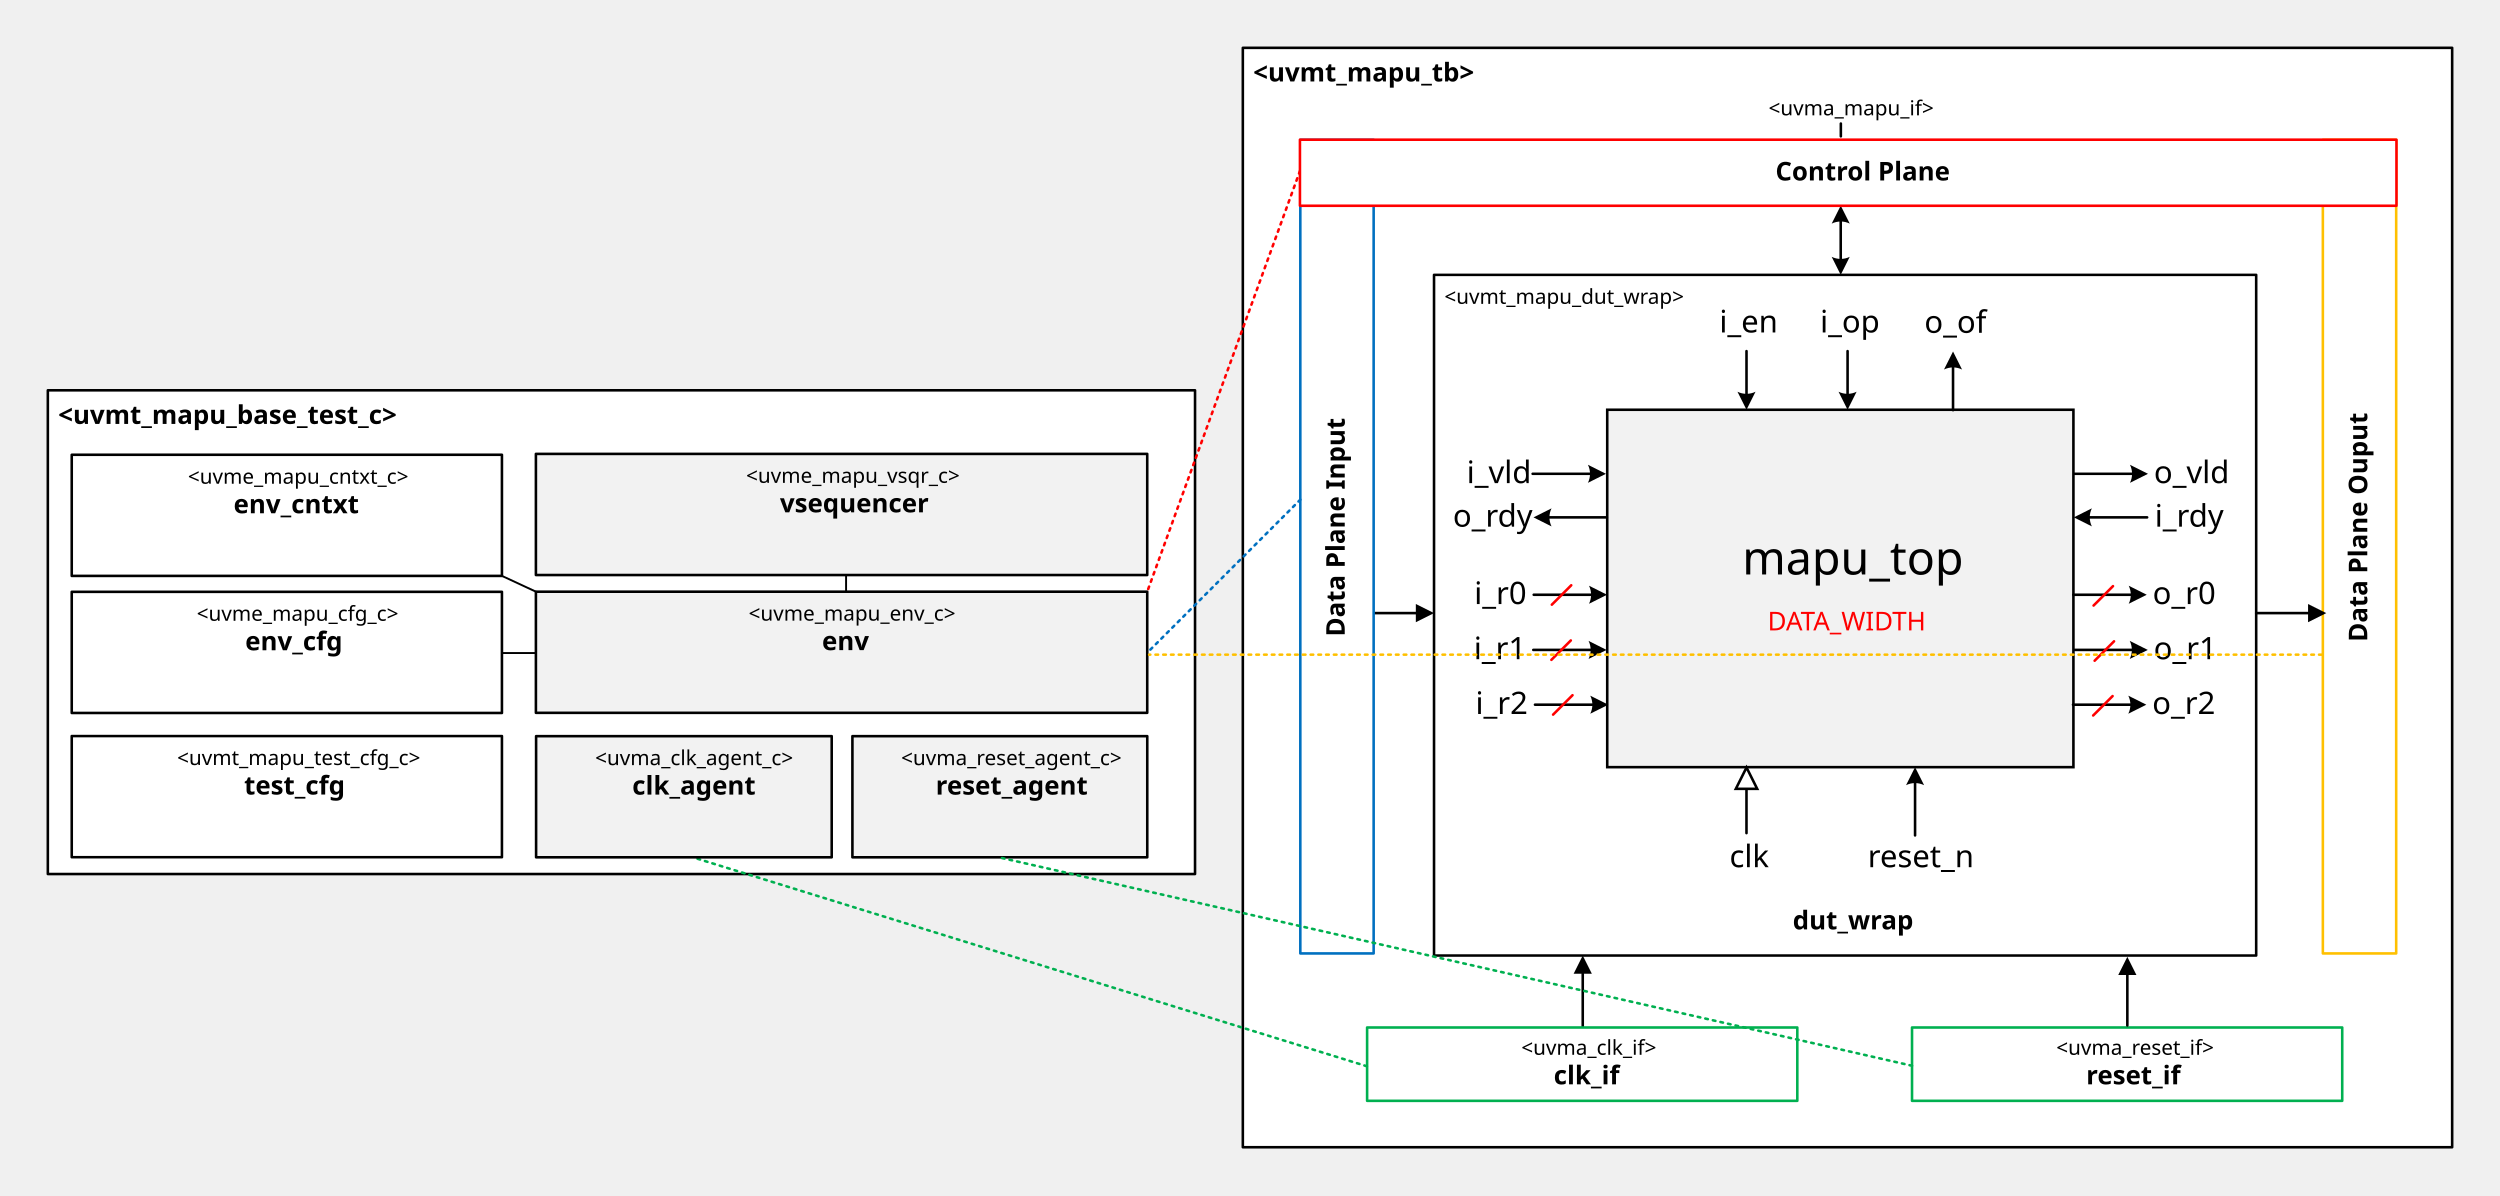
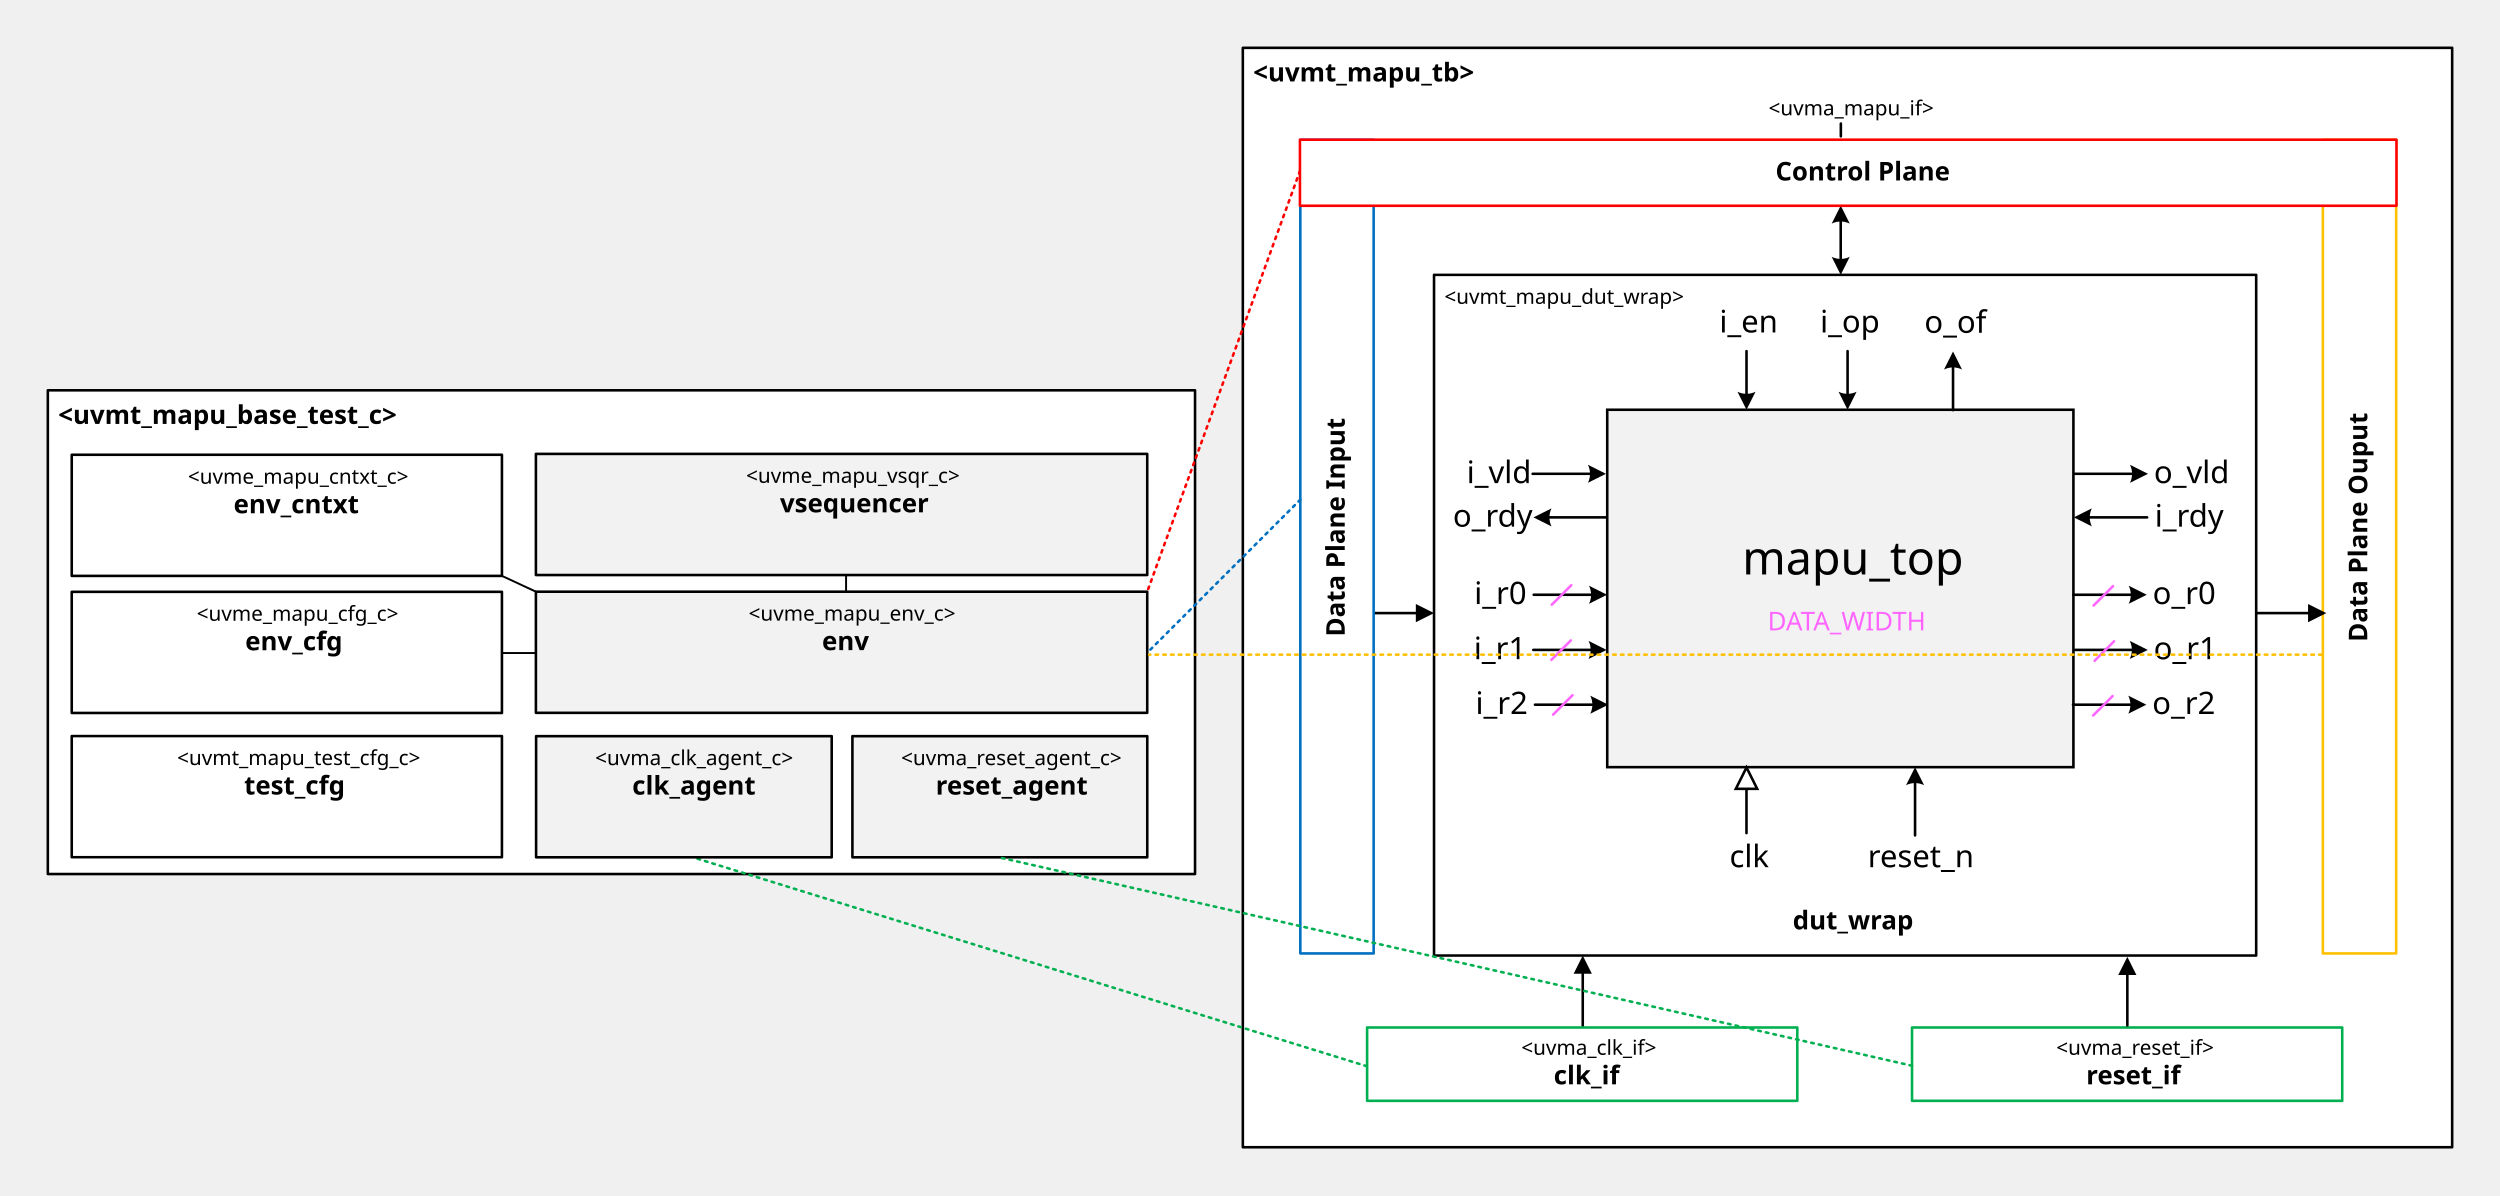
<svg xmlns="http://www.w3.org/2000/svg" xmlns:xlink="http://www.w3.org/1999/xlink" width="13.428in" height="6.419in" viewBox="0 0 966.839 462.175" xml:space="preserve" color-interpolation-filters="sRGB" class="st30">
  <style type="text/css">
	
		.st1 {fill:#ffffff;stroke:#000000;stroke-linecap:round;stroke-linejoin:round;stroke-width:1}
		.st2 {fill:#000000;font-family:Calibri;font-size:0.833em;font-weight:bold}
		.st3 {fill:none;stroke:#000000;stroke-linecap:round;stroke-linejoin:round;stroke-width:1}
		.st4 {fill:#000000;font-family:Calibri;font-size:0.667em}
		.st5 {font-size:1.25em;font-weight:bold}
		.st6 {marker-end:url(#mrkr4-13);stroke:#000000;stroke-linecap:round;stroke-linejoin:round;stroke-width:1}
		.st7 {fill:#000000;fill-opacity:1;stroke:#000000;stroke-opacity:1;stroke-width:0.284}
		.st8 {fill:#ffffff;stroke:#00b050;stroke-linecap:round;stroke-linejoin:round;stroke-width:1}
		.st9 {fill:#f2f2f2;stroke:#000000;stroke-linecap:round;stroke-linejoin:round;stroke-width:1}
		.st10 {stroke:#00b050;stroke-dasharray:1,2;stroke-linecap:round;stroke-linejoin:round;stroke-width:1}
		.st11 {marker-end:url(#mrkr5-61);marker-start:url(#mrkr5-59);stroke:#000000;stroke-linecap:round;stroke-linejoin:round;stroke-width:1}
		.st12 {stroke:#000000;stroke-linecap:round;stroke-linejoin:round;stroke-width:0.75}
		.st13 {fill:#ffffff;stroke:#ffc000;stroke-linecap:round;stroke-linejoin:round;stroke-width:1}
		.st14 {fill:#ffffff;stroke:#0070c0;stroke-linecap:round;stroke-linejoin:round;stroke-width:1}
		.st15 {stroke:#ff0000;stroke-dasharray:1,2;stroke-linecap:round;stroke-linejoin:round;stroke-width:1}
		.st16 {stroke:#0070c0;stroke-dasharray:1,2;stroke-linecap:round;stroke-linejoin:round;stroke-width:1}
		.st17 {fill:#ffffff;stroke:#ff0000;stroke-linecap:round;stroke-linejoin:round;stroke-width:1}
		.st18 {fill:none;stroke:none;stroke-linecap:round;stroke-linejoin:round;stroke-width:1}
		.st19 {stroke:#000000;stroke-linecap:round;stroke-linejoin:round;stroke-width:1}
		.st20 {fill:#f2f2f2;stroke:#000000;stroke-width:1}
		.st21 {fill:#000000;font-family:Calibri;font-size:1.5em}
- 		.st22 {fill:#ff0000;font-size:0.556em}
+ 		.st22 {fill:#ff66ff;font-size:0.556em}
		.st23 {marker-end:url(#mrkr5-61);stroke:#000000;stroke-linecap:round;stroke-linejoin:round;stroke-width:1}
		.st24 {fill:#ffffff;stroke:#000000;stroke-width:1}
		.st25 {fill:none;stroke:none;stroke-width:0.25}
		.st26 {fill:#000000;font-family:Calibri;font-size:1em}
- 		.st27 {stroke:#ff0000;stroke-linecap:round;stroke-linejoin:round;stroke-width:1}
+ 		.st27 {stroke:#ff66ff;stroke-linecap:round;stroke-linejoin:round;stroke-width:1}
		.st28 {marker-start:url(#mrkr5-59);stroke:#000000;stroke-linecap:round;stroke-linejoin:round;stroke-width:1}
		.st29 {stroke:#ffc000;stroke-dasharray:1,2;stroke-linecap:round;stroke-linejoin:round;stroke-width:1}
		.st30 {fill:none;fill-rule:evenodd;font-size:12px;overflow:visible;stroke-linecap:square;stroke-miterlimit:3}
	
	</style>
  <defs id="Markers">
    <g id="lend4">
      <path d="M 2 1 L 0 0 L 2 -1 L 2 1 " style="stroke:none" />
    </g>
    <marker id="mrkr4-13" class="st7" refX="-7.04" orient="auto" markerUnits="strokeWidth" overflow="visible">
      <use xlink:href="#lend4" transform="scale(-3.52,-3.52) " />
    </marker>
    <g id="lend5">
      <path d="M 2 1 L 0 0 L 1.981 -0.993 C 1.672 -0.365 1.673 0.373 1.985 1 " style="stroke:none" />
    </g>
    <marker id="mrkr5-59" class="st7" refX="5.8" orient="auto" markerUnits="strokeWidth" overflow="visible">
      <use xlink:href="#lend5" transform="scale(3.52) " />
    </marker>
    <marker id="mrkr5-61" class="st7" refX="-6.16" orient="auto" markerUnits="strokeWidth" overflow="visible">
      <use xlink:href="#lend5" transform="scale(-3.52,-3.52) " />
    </marker>
  </defs>
  <g>
    <g id="shape1-1" transform="translate(480.646,-18.5)">
      <rect x="0" y="37" width="467.692" height="425.175" class="st1" />
      <text x="4" y="50" class="st2">&lt;uvmt_mapu_tb&gt;</text>
    </g>
    <g id="shape98-4" transform="translate(554.59,-92.6386)">
      <rect x="0" y="198.936" width="317.957" height="263.239" class="st3" />
      <text x="4" y="210.14" class="st4">&lt;uvmt_mapu_dut_wrap&gt;                         <tspan x="138.73" dy="24.18em" class="st5">dut_wrap</tspan>
      </text>
    </g>
    <g id="shape166-8" transform="translate(149.932,407.725) rotate(-90)">
      <path d="M0 462.17 L31.15 462.17" class="st6" />
    </g>
    <g id="shape159-14" transform="translate(528.71,-36.4515)">
      <rect x="0" y="433.814" width="166.373" height="28.361" class="st8" />
      <text x="59.63" y="444.39" class="st4">&lt;uvma_clk_if&gt; <tspan x="72.17" dy="1.14em" class="st5">clk_if</tspan>
      </text>
    </g>
    <g id="shape213-18" transform="translate(739.448,-36.4515)">
      <rect x="0" y="433.814" width="166.373" height="28.361" class="st8" />
      <text x="55.78" y="444.39" class="st4">&lt;uvma_reset_if&gt; <tspan x="67.35" dy="1.14em" class="st5">reset_if</tspan>
      </text>
    </g>
    <g id="shape215-22" transform="translate(18.5,-124.162)">
      <rect x="0" y="275.098" width="443.661" height="187.077" class="st1" />
      <text x="4" y="288.1" class="st2">&lt;uvmt_mapu_base_test_c&gt;</text>
    </g>
    <g id="shape216-25" transform="translate(207.251,-239.796)">
      <rect x="0" y="415.328" width="236.424" height="46.847" class="st9" />
      <text x="81.28" y="426.53" class="st4">&lt;uvme_mapu_vsqr_c&gt; <tspan x="94.38" dy="1.14em" class="st5">vsequencer</tspan>
      </text>
    </g>
    <g id="shape217-29" transform="translate(27.7429,-130.668)">
      <rect x="0" y="415.328" width="166.373" height="46.847" class="st3" />
      <text x="40.75" y="426.53" class="st4">&lt;uvmt_mapu_test_cfg_c&gt; <tspan x="66.67" dy="1.14em" class="st5">test_cfg</tspan>
      </text>
    </g>
    <g id="shape218-33" transform="translate(27.7429,-239.447)">
      <rect x="0" y="415.328" width="166.373" height="46.847" class="st3" />
      <text x="44.92" y="426.53" class="st4">&lt;uvme_mapu_cntxt_c&gt; <tspan x="62.59" dy="1.14em" class="st5">env_cntxt</tspan>
      </text>
    </g>
    <g id="shape219-37" transform="translate(207.251,-186.506)">
      <rect x="0" y="415.328" width="236.424" height="46.847" class="st9" />
      <text x="82.25" y="426.53" class="st4">&lt;uvme_mapu_env_c&gt; <tspan x="110.65" dy="1.14em" class="st5">env</tspan>
      </text>
    </g>
    <g id="shape220-41" transform="translate(27.7429,-186.446)">
      <rect x="0" y="415.328" width="166.373" height="46.847" class="st3" />
      <text x="48.33" y="426.53" class="st4">&lt;uvme_mapu_cfg_c&gt; <tspan x="67.09" dy="1.14em" class="st5">env_cfg</tspan>
      </text>
    </g>
    <g id="shape260-45" transform="translate(360.547,396.592) rotate(-90)">
      <path d="M0 462.17 L19.52 462.17" class="st6" />
    </g>
    <g id="shape222-50" transform="translate(391.76,853.795) rotate(-162.776)">
      <path d="M0 462.17 L272.89 462.17" class="st10" />
    </g>
    <g id="shape265-53" transform="translate(1174.04,79.5034) rotate(90)">
      <path d="M5.8 462.17 L6.16 462.17 L20.63 462.17" class="st11" />
    </g>
    <g id="shape268-62" transform="translate(388.648,-196.513) rotate(24.8918)">
      <path d="M0 462.17 L14.48 462.17" class="st12" />
    </g>
    <g id="shape269-65" transform="translate(194.116,-209.618)">
      <path d="M0 462.17 L13.14 462.17" class="st12" />
    </g>
    <g id="shape270-68" transform="translate(-134.961,228.823) rotate(-90)">
      <path d="M0 462.17 L6.44 462.17" class="st12" />
    </g>
    <g id="shape272-71" transform="translate(527.493,-225.059)">
      <path d="M0 462.17 L20.06 462.17" class="st6" />
    </g>
    <g id="shape273-76" transform="translate(464.515,368.725) rotate(-90)">
      <rect x="0" y="433.814" width="314.639" height="28.361" class="st13" />
      <text x="120.52" y="450.99" class="st2">Data Plane Ouput</text>
    </g>
    <g id="shape274-79" transform="translate(872.547,-225.059)">
      <path d="M0 462.17 L20.06 462.17" class="st6" />
    </g>
    <g id="shape277-84" transform="translate(207.328,-130.632)">
      <rect x="0" y="415.328" width="114.32" height="46.847" class="st9" />
      <text x="22.83" y="426.53" class="st4">&lt;uvma_clk_agent_c&gt; <tspan x="37.18" dy="1.14em" class="st5">clk_agent</tspan>
      </text>
    </g>
    <g id="shape278-88" transform="translate(329.658,-130.632)">
      <rect x="0" y="415.328" width="114.031" height="46.847" class="st9" />
      <text x="18.83" y="426.53" class="st4">&lt;uvma_reset_agent_c&gt; <tspan x="32.21" dy="1.14em" class="st5">reset_agent</tspan>
      </text>
    </g>
    <g id="shape271-92" transform="translate(69.064,368.72) rotate(-90)">
      <rect x="0" y="433.814" width="314.639" height="28.361" class="st14" />
      <text x="122.56" y="450.99" class="st2">Data Plane Input</text>
    </g>
    <g id="shape263-95" transform="translate(937.172,223.815) rotate(109.95)">
      <path d="M0 462.17 L173.09 462.17" class="st15" />
    </g>
    <g id="shape275-98" transform="translate(829.685,520.037) rotate(135)">
      <path d="M0 462.17 L83.73 462.17" class="st16" />
    </g>
    <g id="shape261-101" transform="translate(502.732,-382.607)">
      <rect x="0" y="436.628" width="424.066" height="25.546" class="st17" />
      <text x="183.9" y="452.4" class="st2">Control Plane</text>
    </g>
    <g id="shape283-104" transform="translate(573.286,-412.613)">
      <rect x="0" y="447.463" width="278.212" height="14.712" class="st18" />
      <text x="110.66" y="457.22" class="st4">&lt;uvma_mapu_if&gt;</text>
    </g>
    <g id="shape284-107" transform="translate(1174.09,47.7788) rotate(90)">
      <path d="M0 462.17 L4.95 462.17" class="st19" />
    </g>
    <g id="shape223-110" transform="translate(636.607,862.739) rotate(-167.143)">
      <path d="M0 462.17 L362.26 462.17" class="st10" />
    </g>
    <g id="group336-113" transform="translate(541.829,-111.631)">
      <g id="shape287-114" transform="translate(79.7433,-53.8583)">
        <rect x="0" y="323.955" width="180.293" height="138.22" class="st20" />
        <text x="52.22" y="387.66" class="st21">mapu_top <tspan x="62.02" dy="2.16em" class="st22">DATA_WIDTH</tspan>
        </text>
      </g>
      <g id="shape288-118" transform="translate(595.776,247.419) rotate(90)">
        <path d="M0 462.17 L16.52 462.17" class="st23" />
      </g>
      <g id="shape289-123" transform="translate(634.865,247.419) rotate(90)">
        <path d="M0 462.17 L16.52 462.17" class="st23" />
      </g>
      <g id="shape290-128" transform="translate(-263.376,434.714) rotate(-90)">
        <path d="M0 462.17 L20.24 462.17" class="st23" />
      </g>
      <g id="shape291-133" transform="translate(-328.573,433.828) rotate(-90)">
        <path d="M0 462.17 L25.51 462.17" class="st19" />
      </g>
      <g id="shape292-136" transform="translate(129.483,-45.4794)">
        <path d="M8.25 462.17 L4.13 453.92 L0 462.17 L8.25 462.17 Z" class="st24" />
      </g>
      <g id="shape293-138" transform="translate(117.713,-215.573)">
        <rect x="0" y="442.175" width="31.821" height="20" class="st25" />
        <text x="5.41" y="455.77" class="st26">i_en</text>
      </g>
      <g id="shape294-141" transform="translate(156.845,-215.573)">
        <rect x="0" y="442.175" width="31.821" height="20" class="st25" />
        <text x="5.23" y="455.77" class="st26">i_op</text>
      </g>
      <g id="shape295-144" transform="translate(119.428,-8.76279)">
        <rect x="0" y="442.175" width="28.478" height="20" class="st25" />
        <text x="7.6" y="455.77" class="st26">clk</text>
      </g>
      <g id="shape296-147" transform="translate(176.323,-8.76279)">
        <rect x="0" y="442.175" width="45.486" height="20" class="st25" />
        <text x="4.18" y="455.77" class="st26">reset_n</text>
      </g>
      <g id="group297-150" transform="translate(6.31867,-68.0138)">
        <g id="shape298-151" transform="translate(45.4859,-10)">
          <path d="M0 462.17 L22.19 462.17" class="st23" />
        </g>
        <g id="shape299-156" transform="translate(386.799,775.313) rotate(135)">
          <path d="M0 462.17 L10.61 462.17" class="st27" />
        </g>
        <g id="shape300-159">
          <rect x="0" y="442.175" width="45.486" height="20" class="st25" />
          <text x="22.49" y="455.77" class="st26">i_r2</text>
        </g>
      </g>
      <g id="group301-162" transform="translate(260.036,-110.533)">
        <g id="shape302-163" transform="translate(5.00329E-05,-10) rotate(6.20258E-06)">
          <path d="M0 462.17 L22.19 462.17" class="st23" />
        </g>
        <g id="shape303-168" transform="translate(342.104,775.647) rotate(135)">
          <path d="M0 462.17 L10.61 462.17" class="st27" />
        </g>
        <g id="shape304-171" transform="translate(26.6361,5.68434E-14)">
          <rect x="0" y="442.175" width="52.613" height="20" class="st25" />
          <text x="4" y="455.77" class="st26">o_r0</text>
        </g>
      </g>
      <g id="group305-174" transform="translate(260.444,-89.1949)">
        <g id="shape306-175" transform="translate(5.00329E-05,-10) rotate(6.20258E-06)">
          <path d="M0 462.17 L22.19 462.17" class="st23" />
        </g>
        <g id="shape307-180" transform="translate(342.104,775.647) rotate(135)">
          <path d="M0 462.17 L10.61 462.17" class="st27" />
        </g>
        <g id="shape308-183" transform="translate(26.6361,5.68434E-14)">
          <rect x="0" y="442.175" width="52.613" height="20" class="st25" />
          <text x="4" y="455.77" class="st26">o_r1</text>
        </g>
      </g>
      <g id="group309-186" transform="translate(259.879,-68.0138)">
        <g id="shape310-187" transform="translate(5.00329E-05,-10) rotate(6.20258E-06)">
          <path d="M0 462.17 L22.19 462.17" class="st23" />
        </g>
        <g id="shape311-192" transform="translate(342.104,775.647) rotate(135)">
          <path d="M0 462.17 L10.61 462.17" class="st27" />
        </g>
        <g id="shape312-195" transform="translate(26.6361,5.68434E-14)">
          <rect x="0" y="442.175" width="52.613" height="20" class="st25" />
          <text x="4" y="455.77" class="st26">o_r2</text>
        </g>
      </g>
      <g id="group313-198" transform="translate(5.8277,-110.533)">
        <g id="shape314-199" transform="translate(45.4859,-10)">
          <path d="M0 462.17 L22.19 462.17" class="st23" />
        </g>
        <g id="shape315-204" transform="translate(386.799,775.313) rotate(135)">
          <path d="M0 462.17 L10.61 462.17" class="st27" />
        </g>
        <g id="shape316-207">
          <rect x="0" y="442.175" width="45.486" height="20" class="st25" />
          <text x="22.49" y="455.77" class="st26">i_r0</text>
        </g>
      </g>
      <g id="group317-210" transform="translate(5.66095,-89.1949)">
        <g id="shape318-211" transform="translate(45.4859,-10)">
          <path d="M0 462.17 L22.19 462.17" class="st23" />
        </g>
        <g id="shape319-216" transform="translate(386.799,775.313) rotate(135)">
          <path d="M0 462.17 L10.61 462.17" class="st27" />
        </g>
        <g id="shape320-219">
          <rect x="0" y="442.175" width="45.486" height="20" class="st25" />
          <text x="22.49" y="455.77" class="st26">i_r1</text>
        </g>
      </g>
      <g id="group321-222" transform="translate(260.527,-157.305)">
        <g id="shape322-223" transform="translate(5.00329E-05,-10) rotate(6.20258E-06)">
          <path d="M0 462.17 L22.19 462.17" class="st23" />
        </g>
        <g id="shape323-228" transform="translate(26.6361,5.68434E-14)">
          <rect x="0" y="442.175" width="52.613" height="20" class="st25" />
          <text x="4" y="455.77" class="st26">o_vld</text>
        </g>
      </g>
      <g id="group324-231" transform="translate(260.194,-140.455)">
        <g id="shape325-232" transform="translate(5.00329E-05,-10) rotate(6.20258E-06)">
          <path d="M5.8 462.17 L6.16 462.17 L28.35 462.17" class="st28" />
        </g>
        <g id="shape326-237" transform="translate(27.3031,5.68434E-14)">
          <rect x="0" y="442.175" width="52.613" height="20" class="st25" />
          <text x="4" y="455.77" class="st26">i_rdy</text>
        </g>
      </g>
      <g id="group327-240" transform="translate(79.2488,-157.305) scale(-1,1)">
        <g id="shape328-241" transform="translate(5.00329E-05,-10) rotate(6.20258E-06)">
          <path d="M5.8 462.17 L6.16 462.17 L28.35 462.17" class="st28" />
        </g>
        <g id="shape329-246" transform="translate(26.6361,5.68434E-14)">
          <rect x="0" y="442.175" width="52.613" height="20" class="st25" />
          <text x="-27.21" y="455.77" transform="scale(-1,1)" class="st26">i_vld</text>
        </g>
      </g>
      <g id="group330-249" transform="translate(79.5823,-140.455) scale(-1,1)">
        <g id="shape331-250" transform="translate(5.00329E-05,-10) rotate(6.20258E-06)">
          <path d="M0 462.17 L22.19 462.17" class="st23" />
        </g>
        <g id="shape332-255" transform="translate(27.3031,5.68434E-14)">
          <rect x="0" y="442.175" width="52.613" height="20" class="st25" />
          <text x="-32.22" y="455.77" transform="scale(-1,1)" class="st26">o_rdy</text>
        </g>
      </g>
      <g id="shape333-258" transform="translate(675.648,270.246) rotate(90) scale(-1,1)">
        <path d="M0 462.17 L16.52 462.17" class="st23" />
      </g>
      <g id="shape334-263" transform="translate(197.627,-215.424)">
        <rect x="0" y="442.175" width="31.821" height="20" class="st25" />
        <text x="4.76" y="455.77" class="st26">o_of</text>
      </g>
    </g>
    <g id="shape276-266" transform="translate(897.867,715.348) rotate(180)">
      <path d="M0 462.17 L453.45 462.17" class="st29" />
    </g>
  </g>
</svg>
